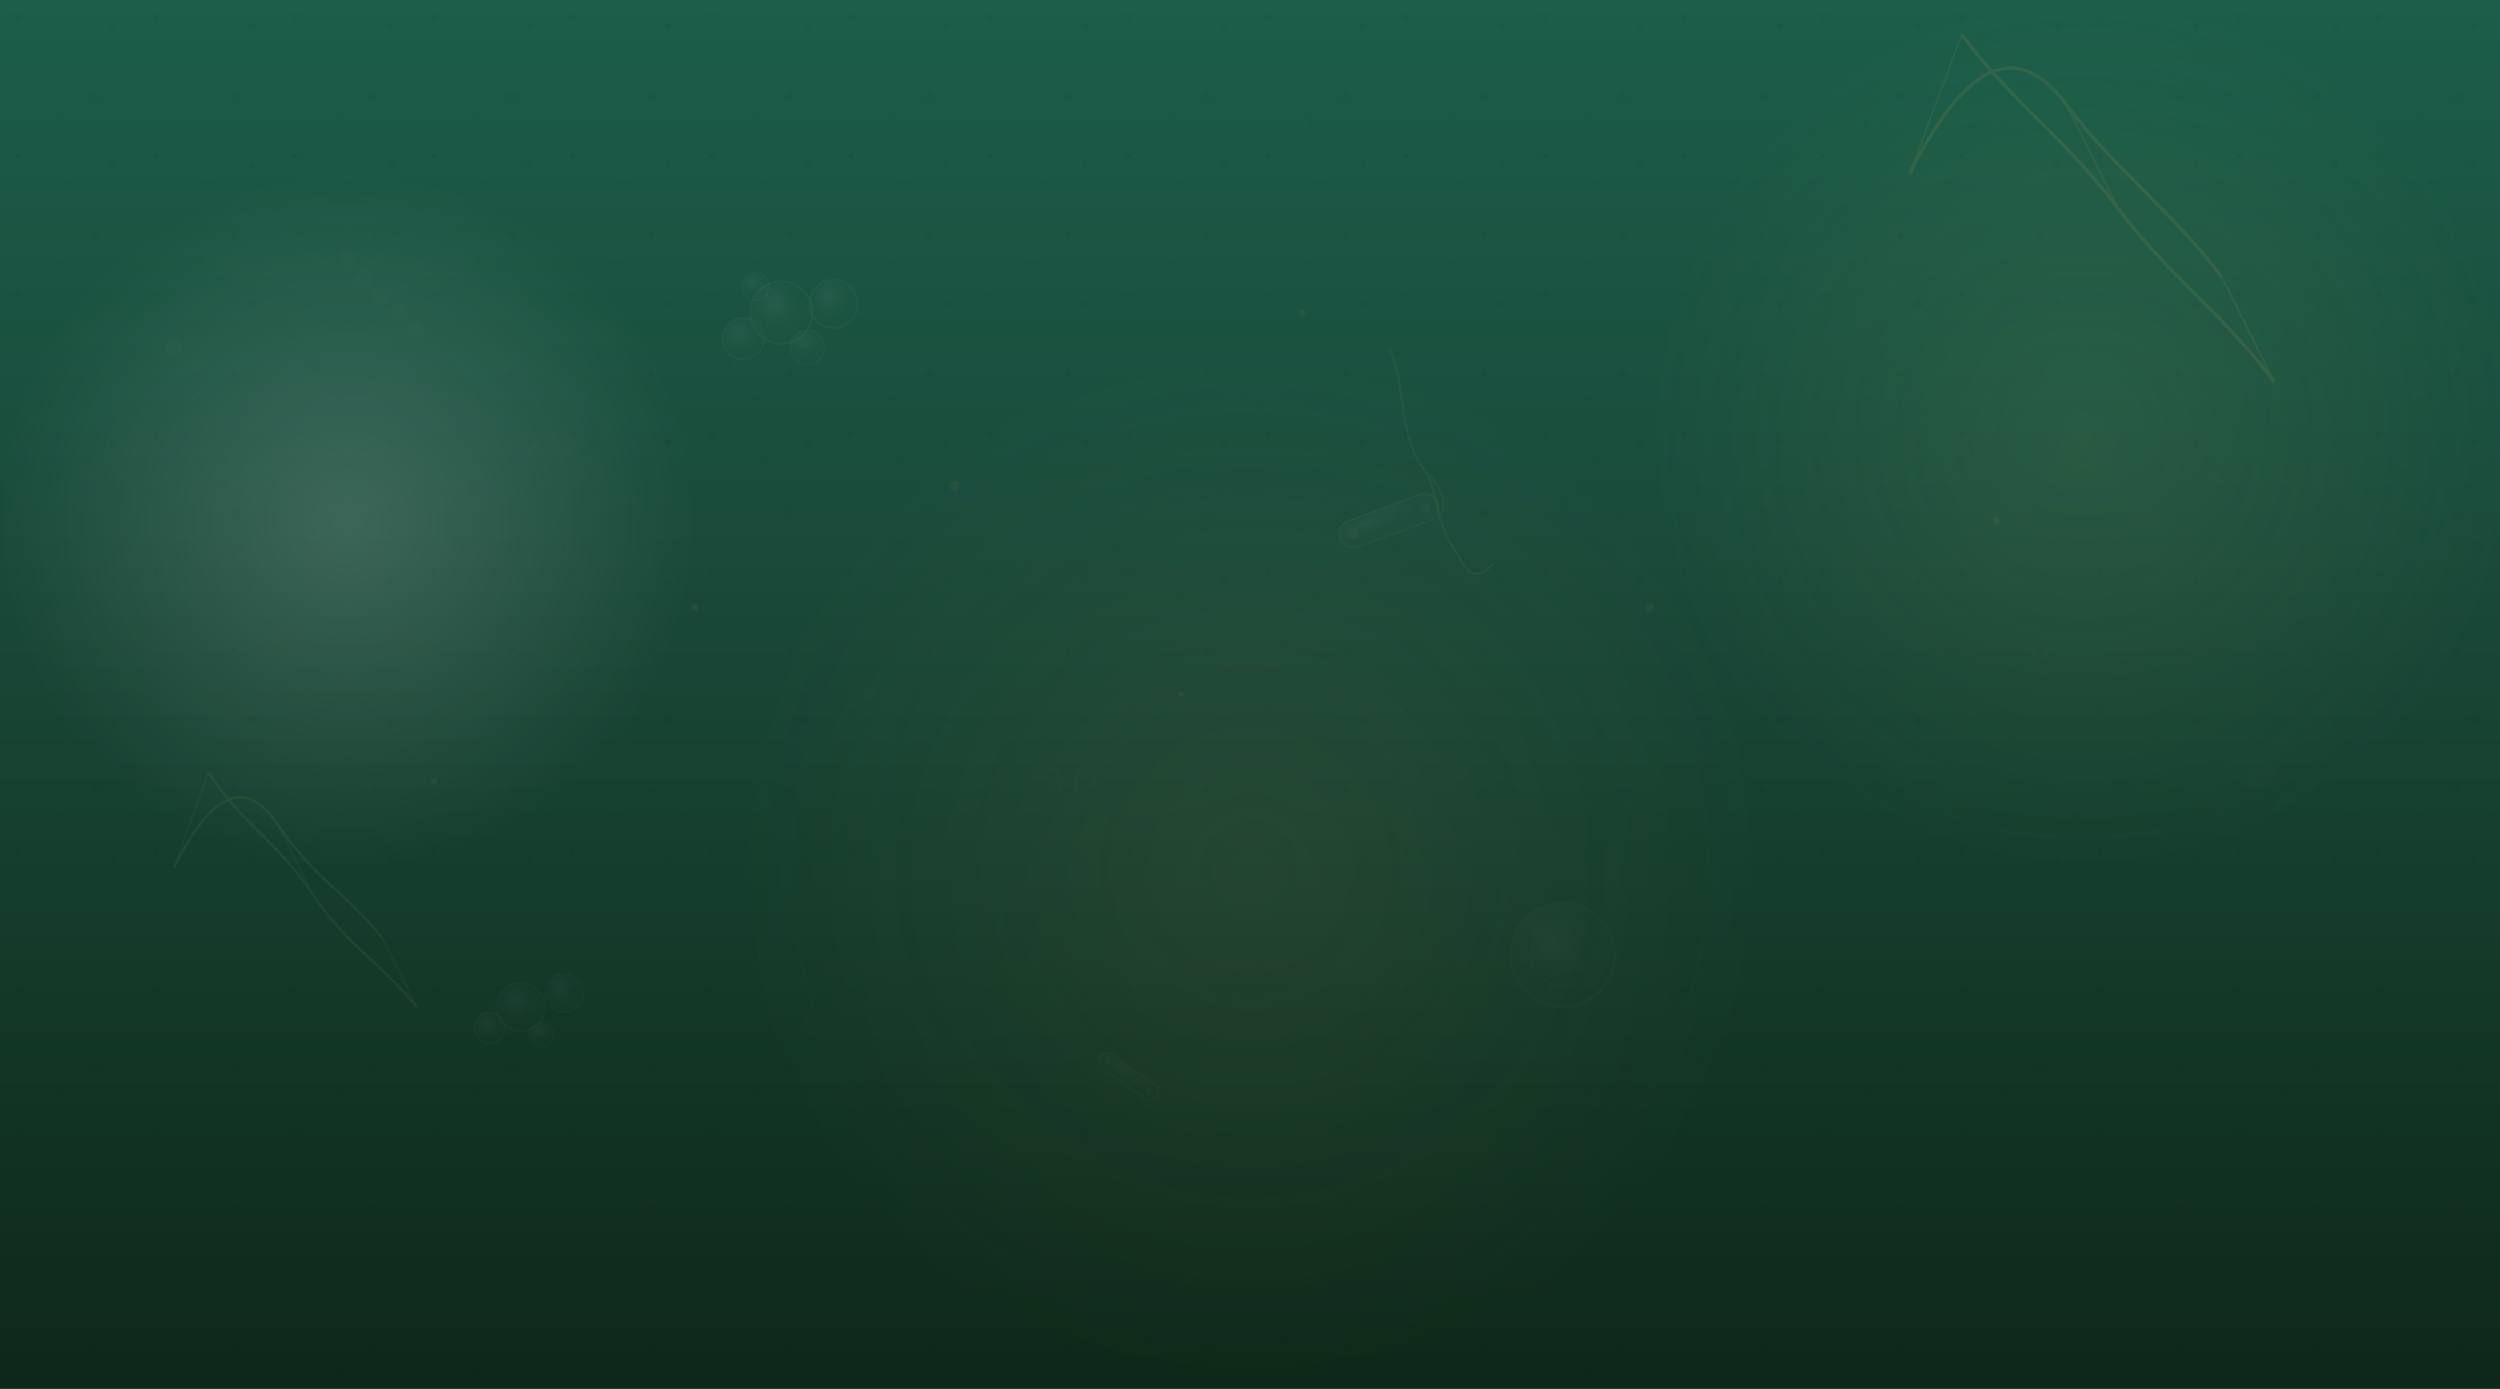
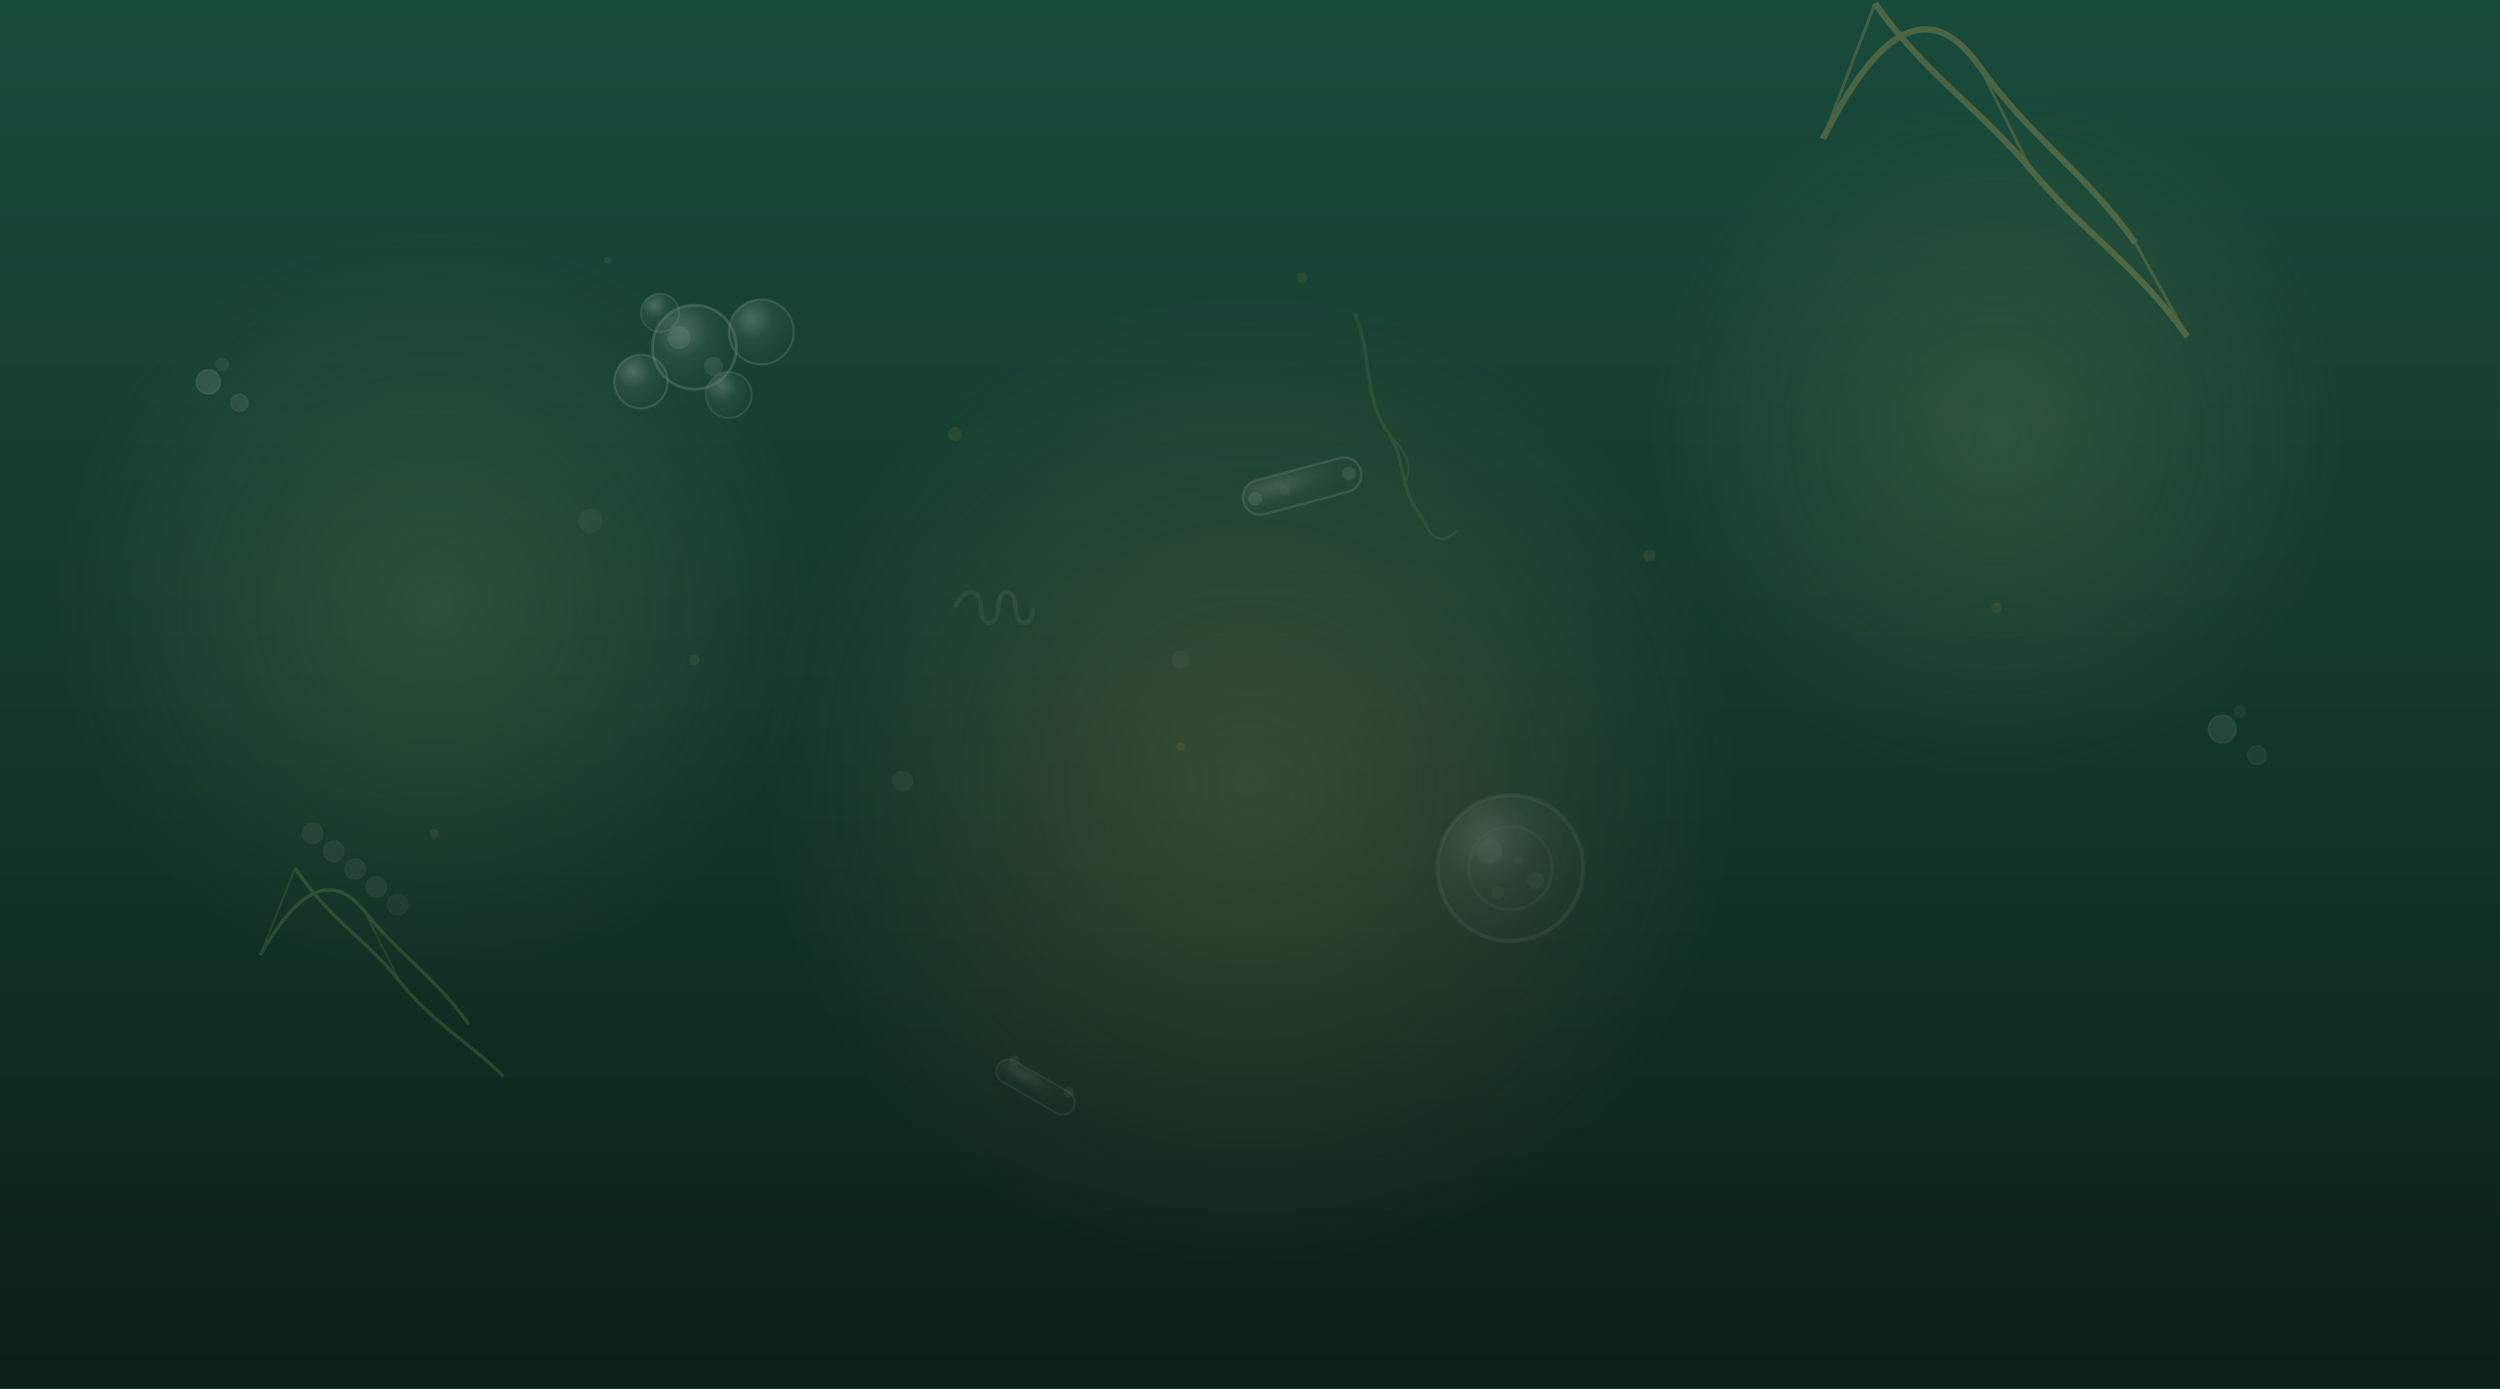
<svg xmlns="http://www.w3.org/2000/svg" viewBox="0 0 1440 800" width="1440" height="800">
  <defs>
-     <radialGradient id="glow1" cx="50%" cy="50%" r="50%">
-       <stop offset="0%" stop-color="#ffffff" stop-opacity="0.15" />
-       <stop offset="100%" stop-color="#ffffff" stop-opacity="0" />
-     </radialGradient>
-     <radialGradient id="glow2" cx="50%" cy="50%" r="50%">
-       <stop offset="0%" stop-color="#95b46a" stop-opacity="0.12" />
+     <radialGradient id="g1" cx="50%" cy="50%" r="50%">
+       <stop offset="0%" stop-color="#95b46a" stop-opacity="0.18" />
      <stop offset="100%" stop-color="#95b46a" stop-opacity="0" />
    </radialGradient>
-     <radialGradient id="cell-grad" cx="40%" cy="35%" r="60%">
-       <stop offset="0%" stop-color="rgba(255,255,255,0.25)" />
-       <stop offset="60%" stop-color="rgba(255,255,255,0.06)" />
+     <radialGradient id="cell-hi" cx="35%" cy="30%" r="65%">
+       <stop offset="0%" stop-color="rgba(255,255,255,0.55)" />
+       <stop offset="50%" stop-color="rgba(255,255,255,0.15)" />
+       <stop offset="100%" stop-color="rgba(255,255,255,0.03)" />
+     </radialGradient>
+     <radialGradient id="rod-hi" cx="30%" cy="30%" r="60%">
+       <stop offset="0%" stop-color="rgba(255,255,255,0.40)" />
+       <stop offset="60%" stop-color="rgba(255,255,255,0.10)" />
      <stop offset="100%" stop-color="rgba(255,255,255,0.02)" />
    </radialGradient>
-     <radialGradient id="rod-grad" cx="30%" cy="30%" r="60%">
-       <stop offset="0%" stop-color="rgba(255,255,255,0.20)" />
-       <stop offset="70%" stop-color="rgba(255,255,255,0.04)" />
-       <stop offset="100%" stop-color="rgba(255,255,255,0.01)" />
-     </radialGradient>
-     <radialGradient id="dna-glow" cx="50%" cy="50%" r="50%">
-       <stop offset="0%" stop-color="#c4a35a" stop-opacity="0.08" />
+     <radialGradient id="dna-g" cx="50%" cy="50%" r="50%">
+       <stop offset="0%" stop-color="#c4a35a" stop-opacity="0.20" />
      <stop offset="100%" stop-color="#c4a35a" stop-opacity="0" />
    </radialGradient>
-     <pattern id="soil-dots" x="0" y="0" width="80" height="80" patternUnits="userSpaceOnUse">
-       <circle cx="10" cy="10" r="1.5" fill="rgba(0,0,0,0.06)" />
-       <circle cx="40" cy="25" r="1" fill="rgba(0,0,0,0.04)" />
-       <circle cx="65" cy="15" r="2" fill="rgba(0,0,0,0.05)" />
-       <circle cx="20" cy="50" r="1.2" fill="rgba(0,0,0,0.04)" />
-       <circle cx="55" cy="55" r="1.8" fill="rgba(0,0,0,0.05)" />
-       <circle cx="75" cy="70" r="0.8" fill="rgba(0,0,0,0.03)" />
-       <circle cx="5" cy="75" r="1" fill="rgba(0,0,0,0.03)" />
-       <circle cx="35" cy="70" r="1.5" fill="rgba(0,0,0,0.04)" />
-     </pattern>
  </defs>
-   <linearGradient id="bg-grad" x1="0" y1="0" x2="0" y2="1">
-     <stop offset="0%" stop-color="#1b5e4a" />
-     <stop offset="40%" stop-color="#1a4a3a" />
-     <stop offset="100%" stop-color="#0d2818" />
+   <linearGradient id="bg" x1="0" y1="0" x2="0" y2="1">
+     <stop offset="0%" stop-color="#184a3a" />
+     <stop offset="50%" stop-color="#14382c" />
+     <stop offset="100%" stop-color="#0a1f16" />
  </linearGradient>
-   <rect width="1440" height="800" fill="url(#bg-grad)" />
-   <rect width="1440" height="800" fill="url(#soil-dots)" opacity="0.5" />
-   <circle cx="200" cy="300" r="200" fill="url(#glow1)" />
-   <circle cx="1200" cy="250" r="250" fill="url(#glow2)" />
-   <circle cx="720" cy="500" r="300" fill="url(#dna-glow)" />
-   <g opacity="0.12" transform="translate(1100,100)">
-     <path d="M0,0 C30,-60 60,-80 90,-40 C120,0 150,20 180,60" stroke="#c4a35a" stroke-width="2" fill="none" />
-     <path d="M30,-80 C60,-40 90,-20 120,20 C150,60 180,80 210,120" stroke="#c4a35a" stroke-width="2" fill="none" />
-     <line x1="0" y1="0" x2="30" y2="-80" stroke="#c4a35a" stroke-width="1.2" opacity="0.7" />
-     <line x1="90" y1="-40" x2="120" y2="20" stroke="#c4a35a" stroke-width="1.2" opacity="0.7" />
-     <line x1="180" y1="60" x2="210" y2="120" stroke="#c4a35a" stroke-width="1.2" opacity="0.7" />
+   <rect width="1440" height="800" fill="url(#bg)" />
+   <circle cx="250" cy="350" r="220" fill="url(#g1)" />
+   <circle cx="1150" cy="250" r="200" fill="url(#g1)" />
+   <circle cx="720" cy="450" r="280" fill="url(#dna-g)" />
+   <g opacity="0.30" transform="translate(1050,80) scale(1.2)">
+     <path d="M0,0 C25,-50 50,-70 75,-35 C100,0 125,15 150,50" stroke="#c4a35a" stroke-width="3" fill="none" />
+     <path d="M25,-65 C50,-30 75,-15 100,15 C125,45 150,60 175,95" stroke="#c4a35a" stroke-width="3" fill="none" />
+     <line x1="0" y1="0" x2="25" y2="-65" stroke="#c4a35a" stroke-width="1.5" opacity="0.8" />
+     <line x1="75" y1="-35" x2="100" y2="15" stroke="#c4a35a" stroke-width="1.5" opacity="0.8" />
+     <line x1="150" y1="50" x2="175" y2="95" stroke="#c4a35a" stroke-width="1.5" opacity="0.8" />
  </g>
-   <g opacity="0.08" transform="translate(100,500)">
-     <path d="M0,0 C20,-40 40,-55 60,-25 C80,5 100,15 120,40" stroke="#95b46a" stroke-width="1.5" fill="none" />
-     <path d="M20,-55 C40,-25 60,-15 80,15 C100,45 120,55 140,80" stroke="#95b46a" stroke-width="1.5" fill="none" />
-     <line x1="0" y1="0" x2="20" y2="-55" stroke="#95b46a" stroke-width="1" opacity="0.6" />
-     <line x1="60" y1="-25" x2="80" y2="15" stroke="#95b46a" stroke-width="1" opacity="0.6" />
-     <line x1="120" y1="40" x2="140" y2="80" stroke="#95b46a" stroke-width="1" opacity="0.6" />
+   <g opacity="0.20" transform="translate(150,550) scale(1.0)">
+     <path d="M0,0 C20,-35 40,-50 60,-25 C80,0 100,12 120,40" stroke="#95b46a" stroke-width="2" fill="none" />
+     <path d="M20,-50 C40,-20 60,-10 80,15 C100,40 120,50 140,70" stroke="#95b46a" stroke-width="2" fill="none" />
+     <line x1="0" y1="0" x2="20" y2="-50" stroke="#95b46a" stroke-width="1.2" opacity="0.7" />
+     <line x1="60" y1="-25" x2="80" y2="15" stroke="#95b46a" stroke-width="1.2" opacity="0.7" />
  </g>
-   <g opacity="0.2" transform="translate(450,180)">
-     <circle cx="0" cy="0" r="18" fill="url(#cell-grad)" stroke="rgba(255,255,255,0.15)" stroke-width="1" />
-     <circle cx="30" cy="-5" r="14" fill="url(#cell-grad)" stroke="rgba(255,255,255,0.12)" stroke-width="1" />
-     <circle cx="-22" cy="15" r="12" fill="url(#cell-grad)" stroke="rgba(255,255,255,0.12)" stroke-width="1" />
-     <circle cx="15" cy="20" r="10" fill="url(#cell-grad)" stroke="rgba(255,255,255,0.10)" stroke-width="1" />
-     <circle cx="-15" cy="-15" r="8" fill="url(#cell-grad)" stroke="rgba(255,255,255,0.10)" stroke-width="1" />
+   <g opacity="0.40" transform="translate(400,200) scale(1.1)">
+     <circle cx="0" cy="0" r="22" fill="url(#cell-hi)" stroke="rgba(255,255,255,0.35)" stroke-width="1.5" />
+     <circle cx="35" cy="-8" r="17" fill="url(#cell-hi)" stroke="rgba(255,255,255,0.30)" stroke-width="1.2" />
+     <circle cx="-28" cy="18" r="14" fill="url(#cell-hi)" stroke="rgba(255,255,255,0.30)" stroke-width="1.2" />
+     <circle cx="18" cy="25" r="12" fill="url(#cell-hi)" stroke="rgba(255,255,255,0.25)" stroke-width="1" />
+     <circle cx="-18" cy="-18" r="10" fill="url(#cell-hi)" stroke="rgba(255,255,255,0.25)" stroke-width="1" />
+     <circle cx="-8" cy="-5" r="6" fill="rgba(255,255,255,0.25)" />
+     <circle cx="10" cy="10" r="5" fill="rgba(255,255,255,0.20)" />
  </g>
-   <g opacity="0.15" transform="translate(300,580)">
-     <circle cx="0" cy="0" r="14" fill="url(#cell-grad)" stroke="rgba(255,255,255,0.12)" stroke-width="1" />
-     <circle cx="25" cy="-8" r="11" fill="url(#cell-grad)" stroke="rgba(255,255,255,0.10)" stroke-width="1" />
-     <circle cx="-18" cy="12" r="9" fill="url(#cell-grad)" stroke="rgba(255,255,255,0.10)" stroke-width="1" />
-     <circle cx="12" cy="16" r="7" fill="url(#cell-grad)" stroke="rgba(255,255,255,0.08)" stroke-width="1" />
+   <g opacity="0.35" transform="translate(750,280) rotate(-15)">
+     <rect x="-35" y="-10" width="70" height="20" rx="10" fill="url(#rod-hi)" stroke="rgba(255,255,255,0.30)" stroke-width="1.5" />
+     <circle cx="-28" cy="0" r="4" fill="rgba(255,255,255,0.25)" />
+     <circle cx="28" cy="0" r="4" fill="rgba(255,255,255,0.25)" />
+     <circle cx="-10" cy="0" r="3" fill="rgba(255,255,255,0.12)" />
  </g>
-   <g opacity="0.18" transform="translate(800,300) rotate(-20)">
-     <rect x="-30" y="-8" width="60" height="16" rx="8" fill="url(#rod-grad)" stroke="rgba(255,255,255,0.15)" stroke-width="1" />
-     <circle cx="-22" cy="0" r="3" fill="rgba(255,255,255,0.12)" />
-     <circle cx="22" cy="0" r="3" fill="rgba(255,255,255,0.12)" />
+   <g opacity="0.25" transform="translate(600,620) rotate(30)">
+     <rect x="-25" cy="-7" width="50" height="14" rx="7" fill="url(#rod-hi)" stroke="rgba(255,255,255,0.25)" stroke-width="1.2" />
+     <circle cx="-18" cy="0" r="3" fill="rgba(255,255,255,0.20)" />
+     <circle cx="18" cy="0" r="3" fill="rgba(255,255,255,0.20)" />
  </g>
-   <g opacity="0.12" transform="translate(650,620) rotate(35)">
-     <rect x="-20" y="-5" width="40" height="10" rx="5" fill="url(#rod-grad)" stroke="rgba(255,255,255,0.12)" stroke-width="1" />
-     <circle cx="-15" cy="0" r="2" fill="rgba(255,255,255,0.10)" />
-     <circle cx="15" cy="0" r="2" fill="rgba(255,255,255,0.10)" />
+   <g opacity="0.25" transform="translate(870,500) scale(1.2)">
+     <circle cx="0" cy="0" r="35" fill="url(#cell-hi)" stroke="rgba(255,255,255,0.22)" stroke-width="2" />
+     <circle cx="0" cy="0" r="20" fill="none" stroke="rgba(255,255,255,0.15)" stroke-width="1.5" />
+     <circle cx="-10" cy="-8" r="6" fill="rgba(255,255,255,0.20)" />
+     <circle cx="12" cy="6" r="4" fill="rgba(255,255,255,0.15)" />
+     <circle cx="-6" cy="12" r="3" fill="rgba(255,255,255,0.12)" />
+     <circle cx="4" cy="-4" r="2" fill="rgba(255,255,255,0.10)" />
  </g>
-   <g opacity="0.10" transform="translate(900,550)">
-     <circle cx="0" cy="0" r="30" fill="url(#cell-grad)" stroke="rgba(255,255,255,0.12)" stroke-width="1.5" />
-     <circle cx="0" cy="0" r="18" fill="none" stroke="rgba(255,255,255,0.08)" stroke-width="1" />
-     <circle cx="-8" cy="-6" r="4" fill="rgba(255,255,255,0.10)" />
-     <circle cx="10" cy="5" r="3" fill="rgba(255,255,255,0.08)" />
-     <circle cx="-5" cy="10" r="2" fill="rgba(255,255,255,0.06)" />
+   <g opacity="0.30">
+     <circle cx="120" cy="220" r="7" fill="rgba(255,255,255,0.35)" stroke="rgba(255,255,255,0.30)" stroke-width="1" />
+     <circle cx="138" cy="232" r="5" fill="rgba(255,255,255,0.25)" stroke="rgba(255,255,255,0.20)" stroke-width="0.8" />
+     <circle cx="128" cy="210" r="4" fill="rgba(255,255,255,0.20)" />
  </g>
-   <g opacity="0.1">
-     <circle cx="100" cy="200" r="5" fill="rgba(255,255,255,0.12)" />
-     <circle cx="115" cy="210" r="3.5" fill="rgba(255,255,255,0.08)" />
-     <circle cx="108" cy="195" r="2.5" fill="rgba(255,255,255,0.06)" />
-     <circle cx="1300" cy="450" r="6" fill="rgba(255,255,255,0.10)" />
-     <circle cx="1315" cy="460" r="4" fill="rgba(255,255,255,0.08)" />
-     <circle cx="1308" cy="445" r="3" fill="rgba(255,255,255,0.06)" />
-     <circle cx="500" cy="400" r="4" fill="rgba(255,255,255,0.08)" />
-     <circle cx="350" cy="250" r="5" fill="rgba(255,255,255,0.07)" />
-     <path d="M600,450 C600,440 610,440 610,450 C610,460 620,460 620,450 C620,440 630,440 630,450" stroke="rgba(255,255,255,0.10)" stroke-width="1.5" fill="none" />
+   <g opacity="0.25">
+     <circle cx="1280" cy="420" r="8" fill="rgba(255,255,255,0.30)" stroke="rgba(255,255,255,0.25)" stroke-width="1" />
+     <circle cx="1300" cy="435" r="5.5" fill="rgba(255,255,255,0.20)" stroke="rgba(255,255,255,0.18)" stroke-width="0.8" />
+     <circle cx="1290" cy="410" r="3.5" fill="rgba(255,255,255,0.18)" />
  </g>
-   <g opacity="0.08" transform="translate(200,150) rotate(45)">
-     <circle cx="0" cy="0" r="5" fill="rgba(255,255,255,0.12)" stroke="rgba(255,255,255,0.08)" stroke-width="0.5" />
-     <circle cx="14" cy="0" r="5" fill="rgba(255,255,255,0.12)" stroke="rgba(255,255,255,0.08)" stroke-width="0.5" />
-     <circle cx="28" cy="0" r="5" fill="rgba(255,255,255,0.12)" stroke="rgba(255,255,255,0.08)" stroke-width="0.5" />
-     <circle cx="42" cy="0" r="5" fill="rgba(255,255,255,0.12)" stroke="rgba(255,255,255,0.08)" stroke-width="0.5" />
-     <circle cx="56" cy="0" r="5" fill="rgba(255,255,255,0.10)" stroke="rgba(255,255,255,0.06)" stroke-width="0.5" />
+   <g opacity="0.20">
+     <circle cx="520" cy="450" r="6" fill="rgba(255,255,255,0.22)" />
+     <circle cx="340" cy="300" r="7" fill="rgba(255,255,255,0.20)" />
+     <circle cx="680" cy="380" r="5" fill="rgba(255,255,255,0.18)" />
  </g>
-   <g opacity="0.06">
-     <path d="M800,200 C810,220 805,250 820,270 C830,285 825,300 840,320" stroke="#95b46a" stroke-width="1.5" fill="none" />
-     <path d="M840,320 C845,330 850,335 860,325" stroke="#95b46a" stroke-width="1.2" fill="none" />
-     <path d="M820,270 C830,280 835,290 828,300" stroke="#95b46a" stroke-width="1" fill="none" />
+   <g opacity="0.20" transform="translate(550,350) scale(1.0)">
+     <path d="M0,0 C5,-12 15,-12 15,0 C15,12 25,12 25,0 C25,-12 35,-12 35,0 C35,12 45,12 45,0" stroke="rgba(255,255,255,0.30)" stroke-width="2.5" fill="none" />
  </g>
-   <g opacity="0.06">
-     <circle cx="400" cy="350" r="2" fill="#c4a35a" />
-     <circle cx="550" cy="280" r="3" fill="#c4a35a" />
-     <circle cx="680" cy="400" r="1.5" fill="#c4a35a" />
-     <circle cx="950" cy="350" r="2.5" fill="#c4a35a" />
-     <circle cx="750" cy="180" r="2" fill="#c4a35a" />
-     <circle cx="250" cy="450" r="1.8" fill="#c4a35a" />
-     <circle cx="1150" cy="300" r="2" fill="#c4a35a" />
+   <g opacity="0.18" transform="translate(180,480) rotate(40)">
+     <circle cx="0" cy="0" r="6" fill="rgba(255,255,255,0.28)" stroke="rgba(255,255,255,0.20)" stroke-width="0.8" />
+     <circle cx="16" cy="0" r="6" fill="rgba(255,255,255,0.28)" stroke="rgba(255,255,255,0.20)" stroke-width="0.8" />
+     <circle cx="32" cy="0" r="6" fill="rgba(255,255,255,0.28)" stroke="rgba(255,255,255,0.20)" stroke-width="0.8" />
+     <circle cx="48" cy="0" r="6" fill="rgba(255,255,255,0.28)" stroke="rgba(255,255,255,0.20)" stroke-width="0.8" />
+     <circle cx="64" cy="0" r="6" fill="rgba(255,255,255,0.22)" stroke="rgba(255,255,255,0.16)" stroke-width="0.8" />
+   </g>
+   <g opacity="0.12">
+     <path d="M780,180 C790,200 785,230 800,250 C810,265 805,280 820,300" stroke="#95b46a" stroke-width="2" fill="none" />
+     <path d="M820,300 C825,310 830,315 840,305" stroke="#95b46a" stroke-width="1.5" fill="none" />
+     <path d="M800,250 C810,260 815,270 808,280" stroke="#95b46a" stroke-width="1.2" fill="none" />
+   </g>
+   <g opacity="0.10">
+     <circle cx="400" cy="380" r="3" fill="#c4a35a" />
+     <circle cx="550" cy="250" r="4" fill="#c4a35a" />
+     <circle cx="680" cy="430" r="2.5" fill="#c4a35a" />
+     <circle cx="950" cy="320" r="3.5" fill="#c4a35a" />
+     <circle cx="750" cy="160" r="3" fill="#c4a35a" />
+     <circle cx="250" cy="480" r="2.5" fill="#c4a35a" />
+     <circle cx="1150" cy="350" r="3" fill="#c4a35a" />
+     <circle cx="350" cy="150" r="2" fill="#c4a35a" />
  </g>
</svg>
